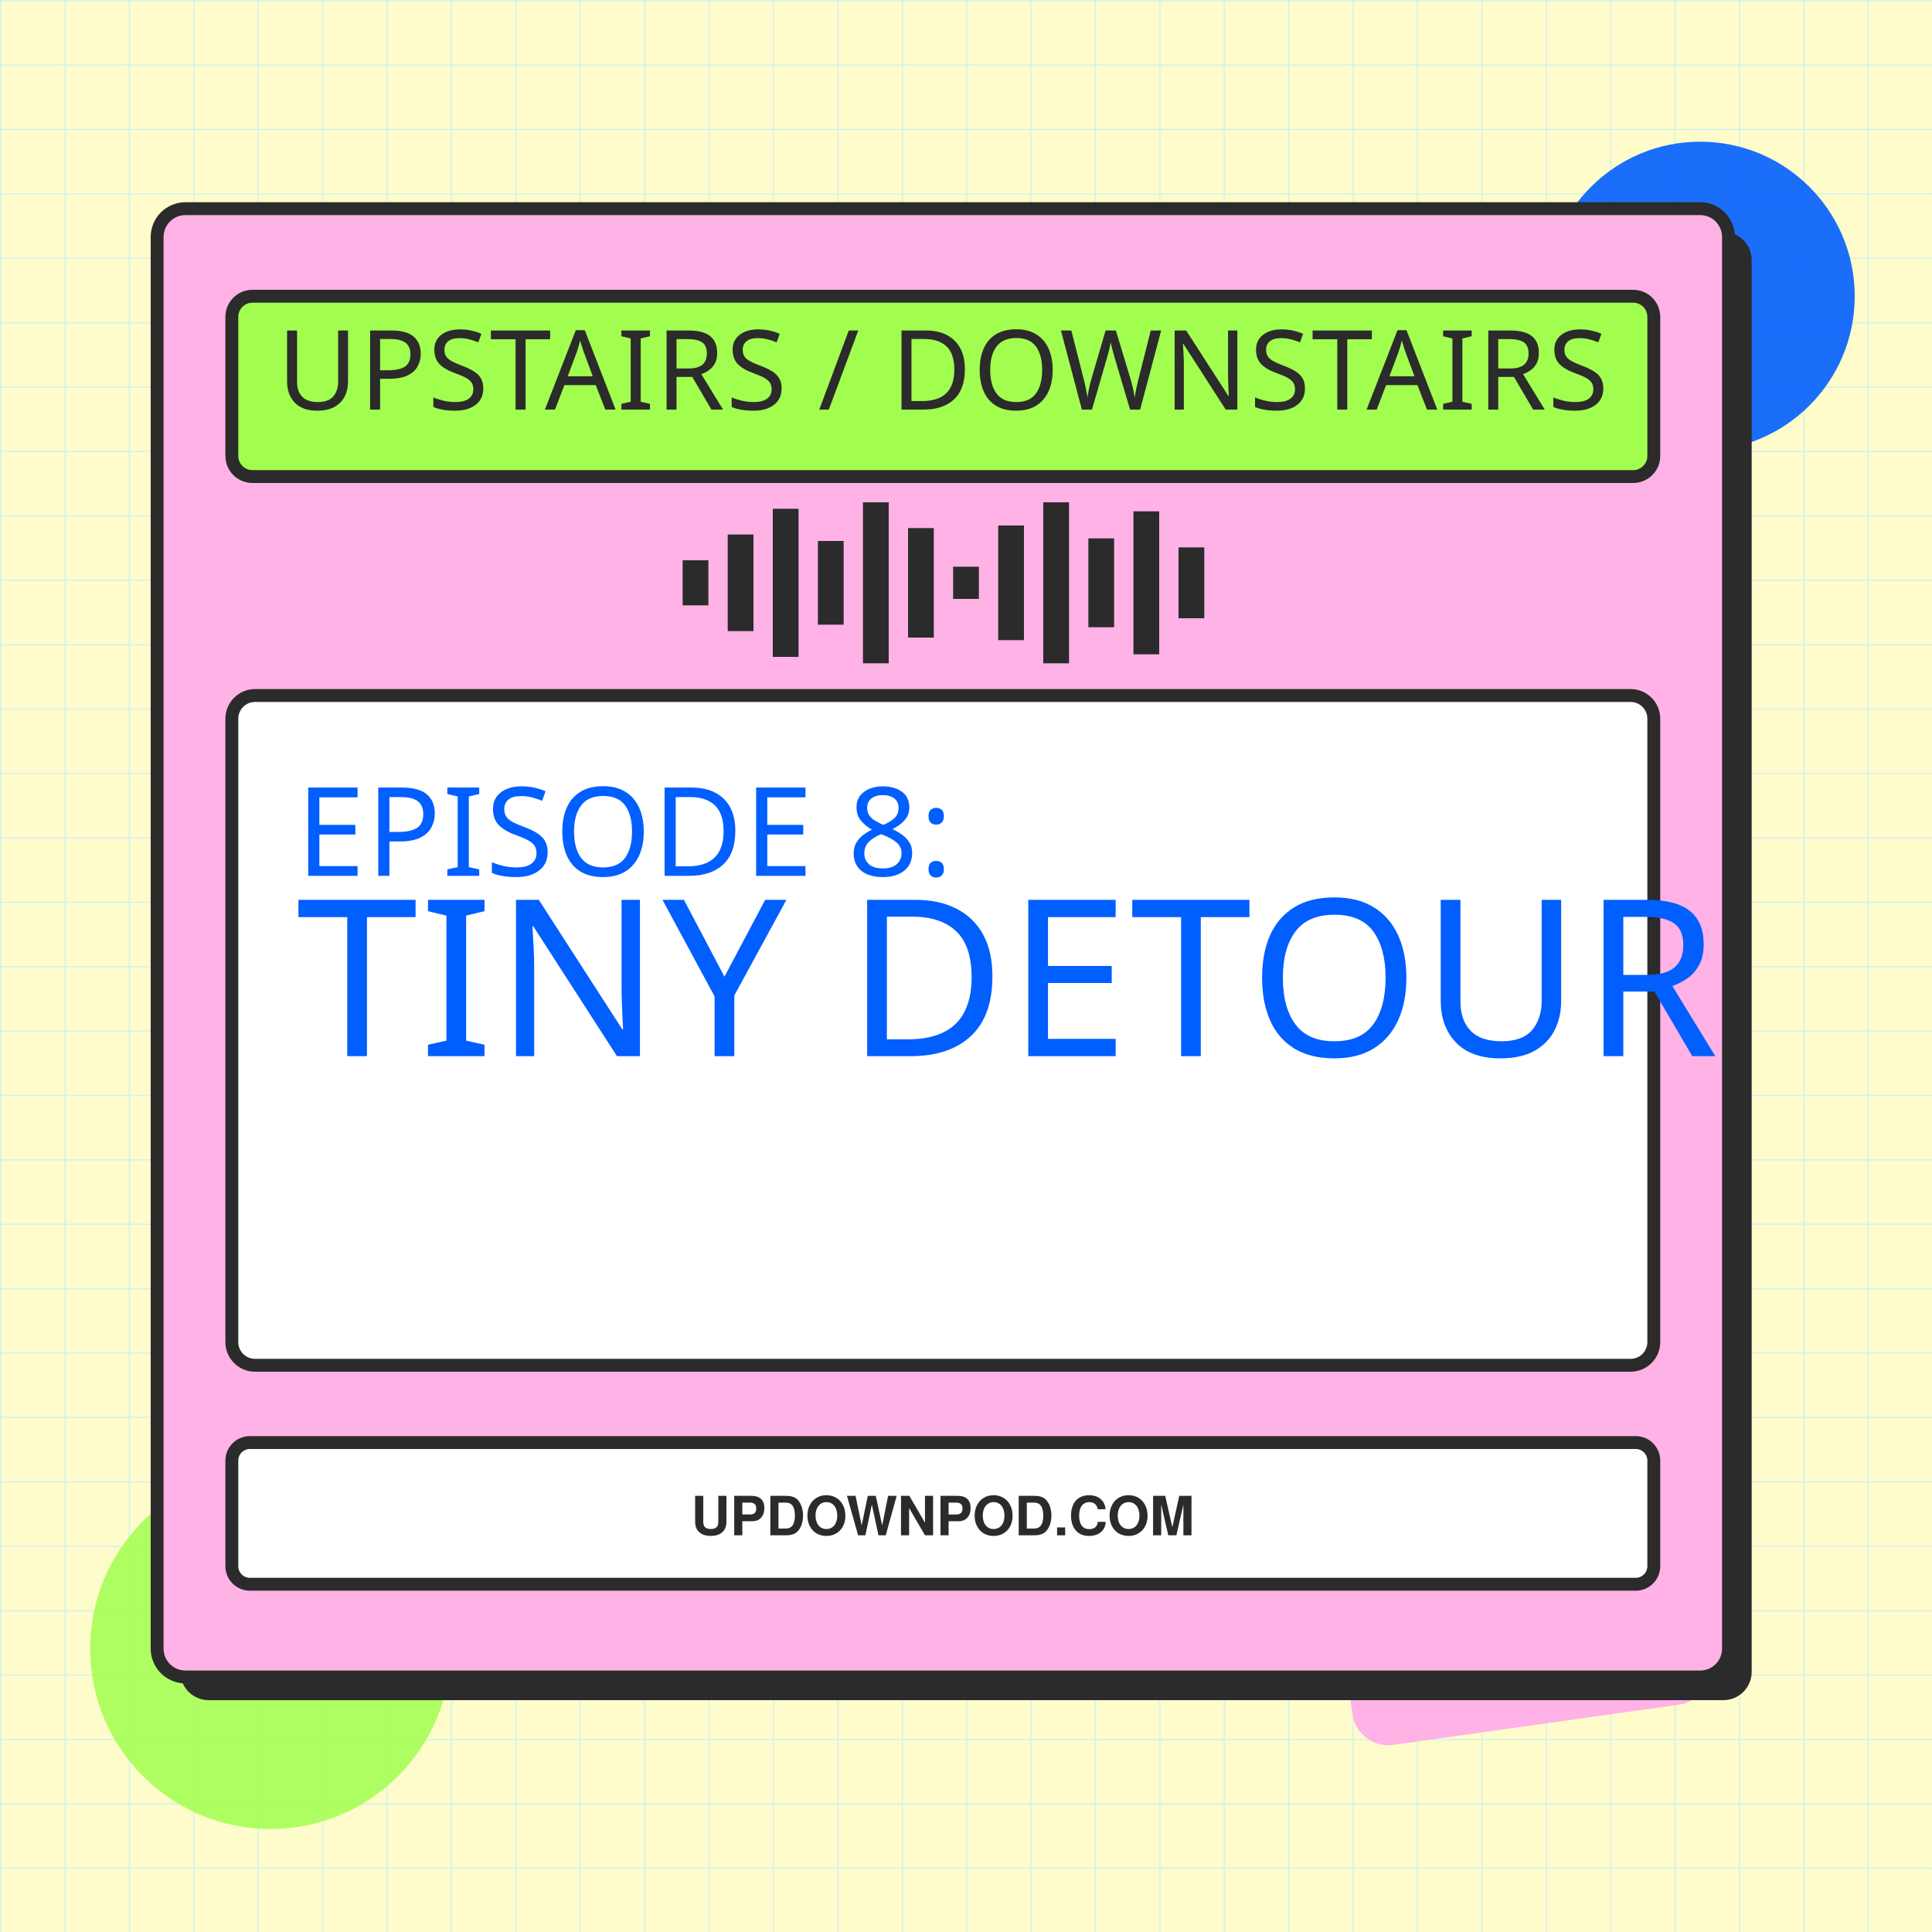
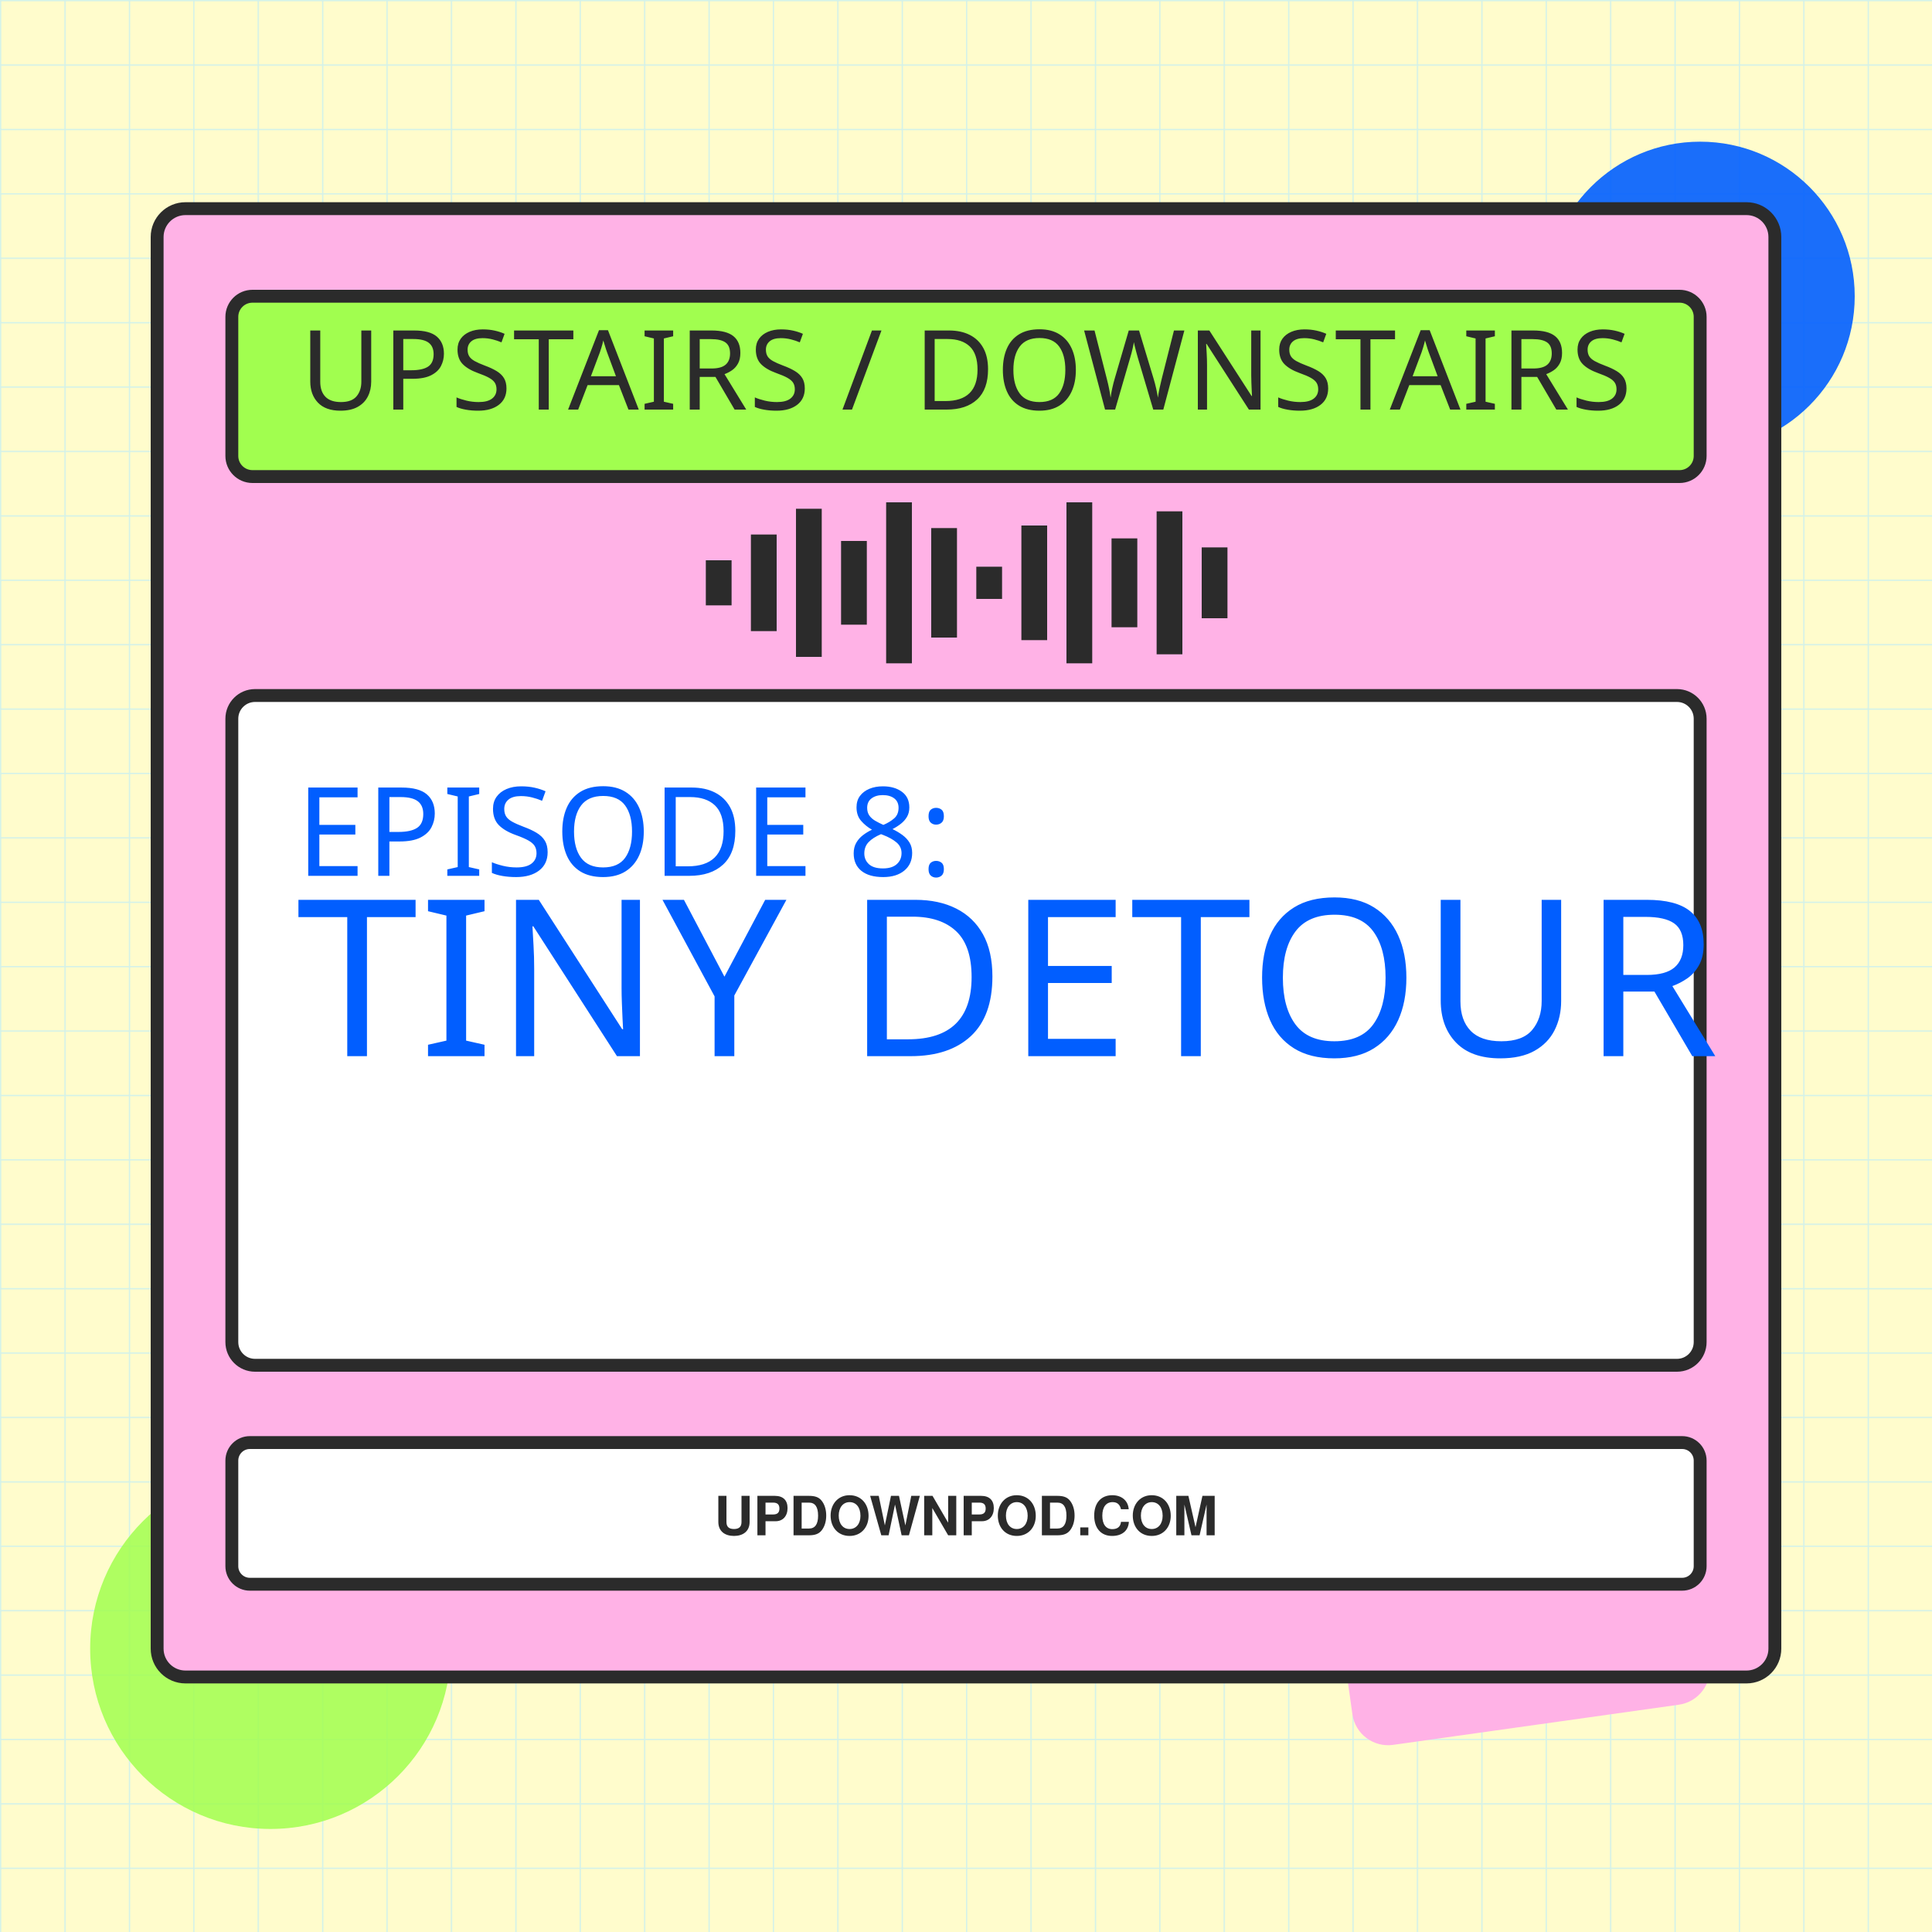
<svg xmlns="http://www.w3.org/2000/svg" width="1500" height="1500" viewBox="0 0 1500 1500" role="img" aria-label="Podcast episode cover art for Episode 8: Tiny Detour">
  <defs>
    <style>
      .graphite { fill: #2b2b2b; }
      .cream { fill: #fffccc; }
      .green { fill: #a1fe4f; }
      .blush { fill: #ffb2e6; }
      .blue { fill: #015eff; }
      .white { fill: #ffffff; }
      .stroke-graphite { stroke: #2b2b2b; stroke-width: 10; }
      .title {
        font-family: "Jersey 15", "Bungee", "Impact", "Arial Black", sans-serif;
        font-weight: 400;
        letter-spacing: 1px;
      }
      .sans {
        font-family: "Helvetica Neue", "Avenir Next", "Segoe UI", sans-serif;
      }
    </style>
    <pattern id="grid" width="50" height="50" patternUnits="userSpaceOnUse">
      <path d="M 50 0 L 0 0 0 50" fill="none" stroke="#b1e9ff" stroke-width="2" />
    </pattern>
  </defs>
  <rect x="0" y="0" width="1500" height="1500" class="cream" />
  <rect x="0" y="0" width="1500" height="1500" fill="url(#grid)" opacity="0.55" />
  <circle cx="1320" cy="230" r="120" class="blue" opacity="0.9" />
  <circle cx="210" cy="1280" r="140" class="green" opacity="0.85" />
  <rect x="1040" y="1160" width="280" height="180" rx="28" class="blush" transform="rotate(-8 1180 1250)" />
-   <rect x="140" y="180" width="1220" height="1140" rx="22" class="graphite" />
-   <rect x="122" y="162" width="1220" height="1140" rx="22" class="blush stroke-graphite" />
-   <rect x="180" y="230" width="1104" height="140" rx="16" class="green stroke-graphite" />
-   <text x="732" y="318" text-anchor="middle" class="title graphite" font-size="86">
+   <rect x="122" y="162" width="1256" height="1140" rx="22" class="blush stroke-graphite" />
+   <rect x="180" y="230" width="1140" height="140" rx="16" class="green stroke-graphite" />
+   <text x="750" y="318" text-anchor="middle" class="title graphite" font-size="86">
    UPSTAIRS / DOWNSTAIRS
  </text>
-   <g transform="translate(530 390)">
+   <g transform="translate(548 390)">
    <rect x="0" y="45" width="20" height="35" class="graphite" />
    <rect x="35" y="25" width="20" height="75" class="graphite" />
    <rect x="70" y="5" width="20" height="115" class="graphite" />
    <rect x="105" y="30" width="20" height="65" class="graphite" />
    <rect x="140" y="0" width="20" height="125" class="graphite" />
    <rect x="175" y="20" width="20" height="85" class="graphite" />
    <rect x="210" y="50" width="20" height="25" class="graphite" />
    <rect x="245" y="18" width="20" height="89" class="graphite" />
    <rect x="280" y="0" width="20" height="125" class="graphite" />
    <rect x="315" y="28" width="20" height="69" class="graphite" />
    <rect x="350" y="7" width="20" height="111" class="graphite" />
    <rect x="385" y="35" width="20" height="55" class="graphite" />
  </g>
-   <rect x="180" y="540" width="1104" height="520" rx="18" class="white stroke-graphite" />
+   <rect x="180" y="540" width="1140" height="520" rx="18" class="white stroke-graphite" />
  <text x="230" y="680" class="title blue" font-size="96">EPISODE 8:</text>
  <text x="230" y="820" class="title blue" font-size="170">TINY DETOUR</text>
-   <rect x="180" y="1120" width="1104" height="110" rx="14" class="white stroke-graphite" />
-   <text x="732" y="1192" text-anchor="middle" class="sans graphite" font-size="42" font-weight="800">
+   <rect x="180" y="1120" width="1140" height="110" rx="14" class="white stroke-graphite" />
+   <text x="750" y="1192" text-anchor="middle" class="sans graphite" font-size="42" font-weight="800">
    UPDOWNPOD.COM
  </text>
</svg>
